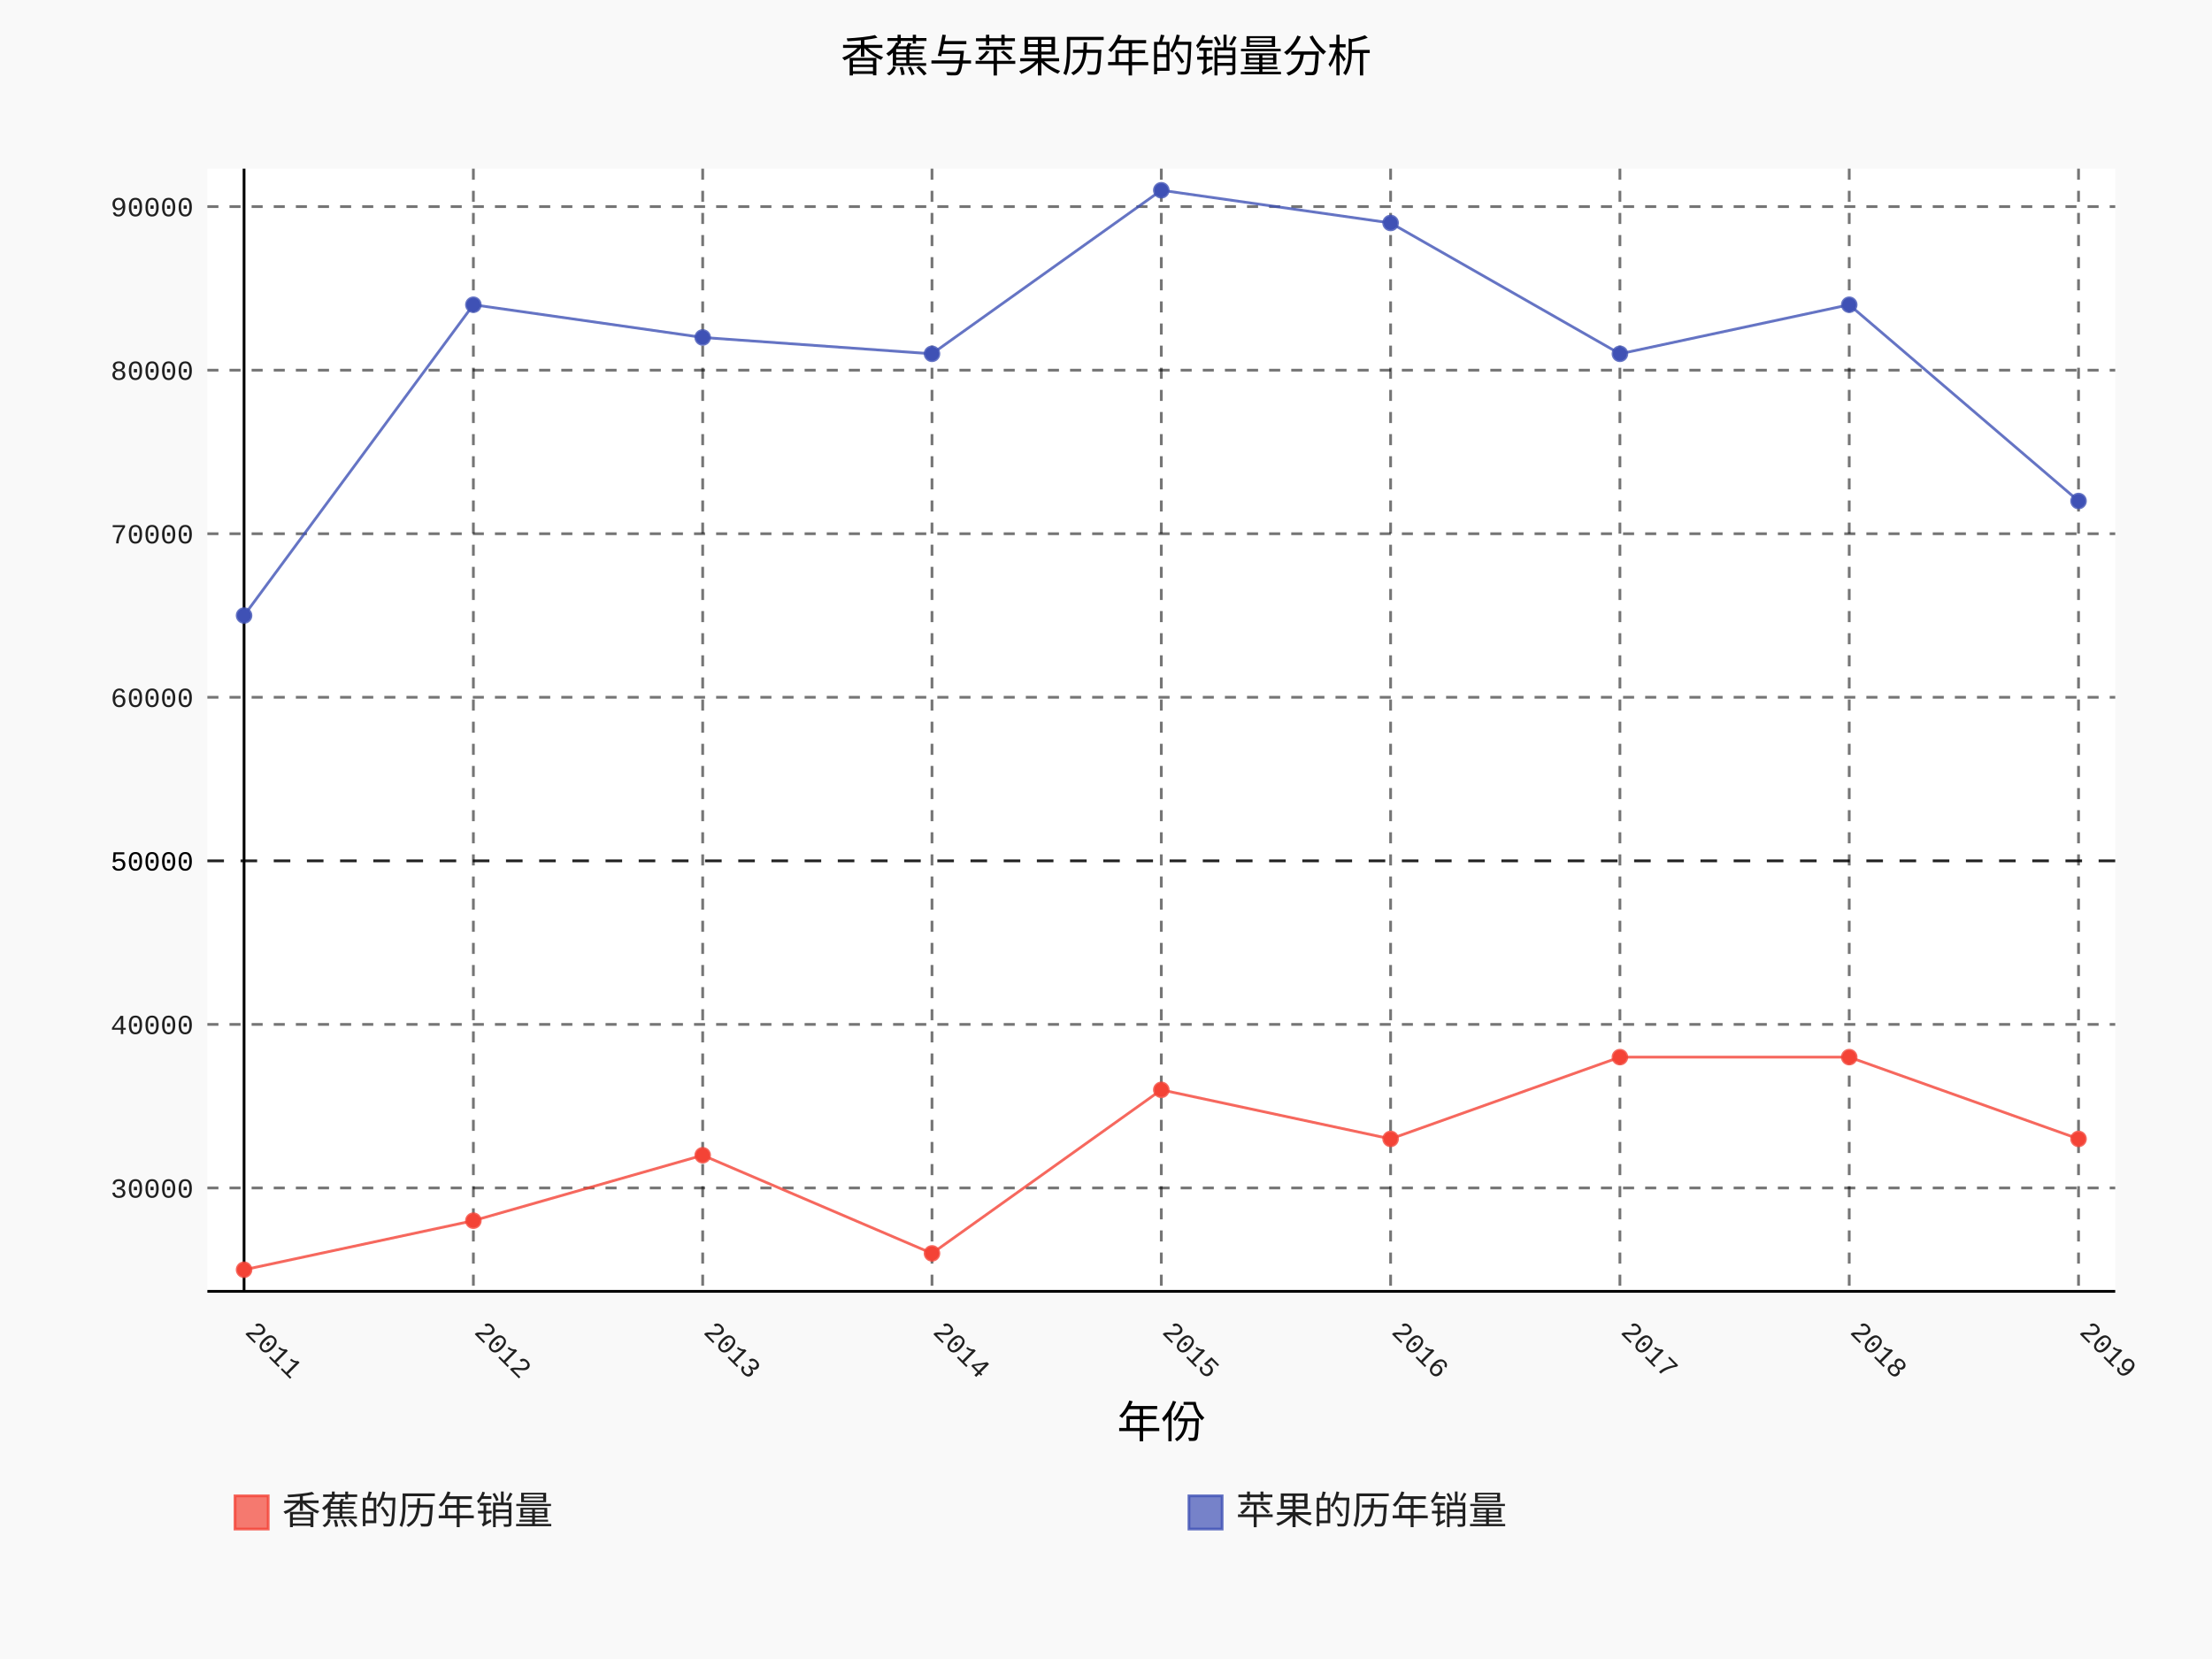
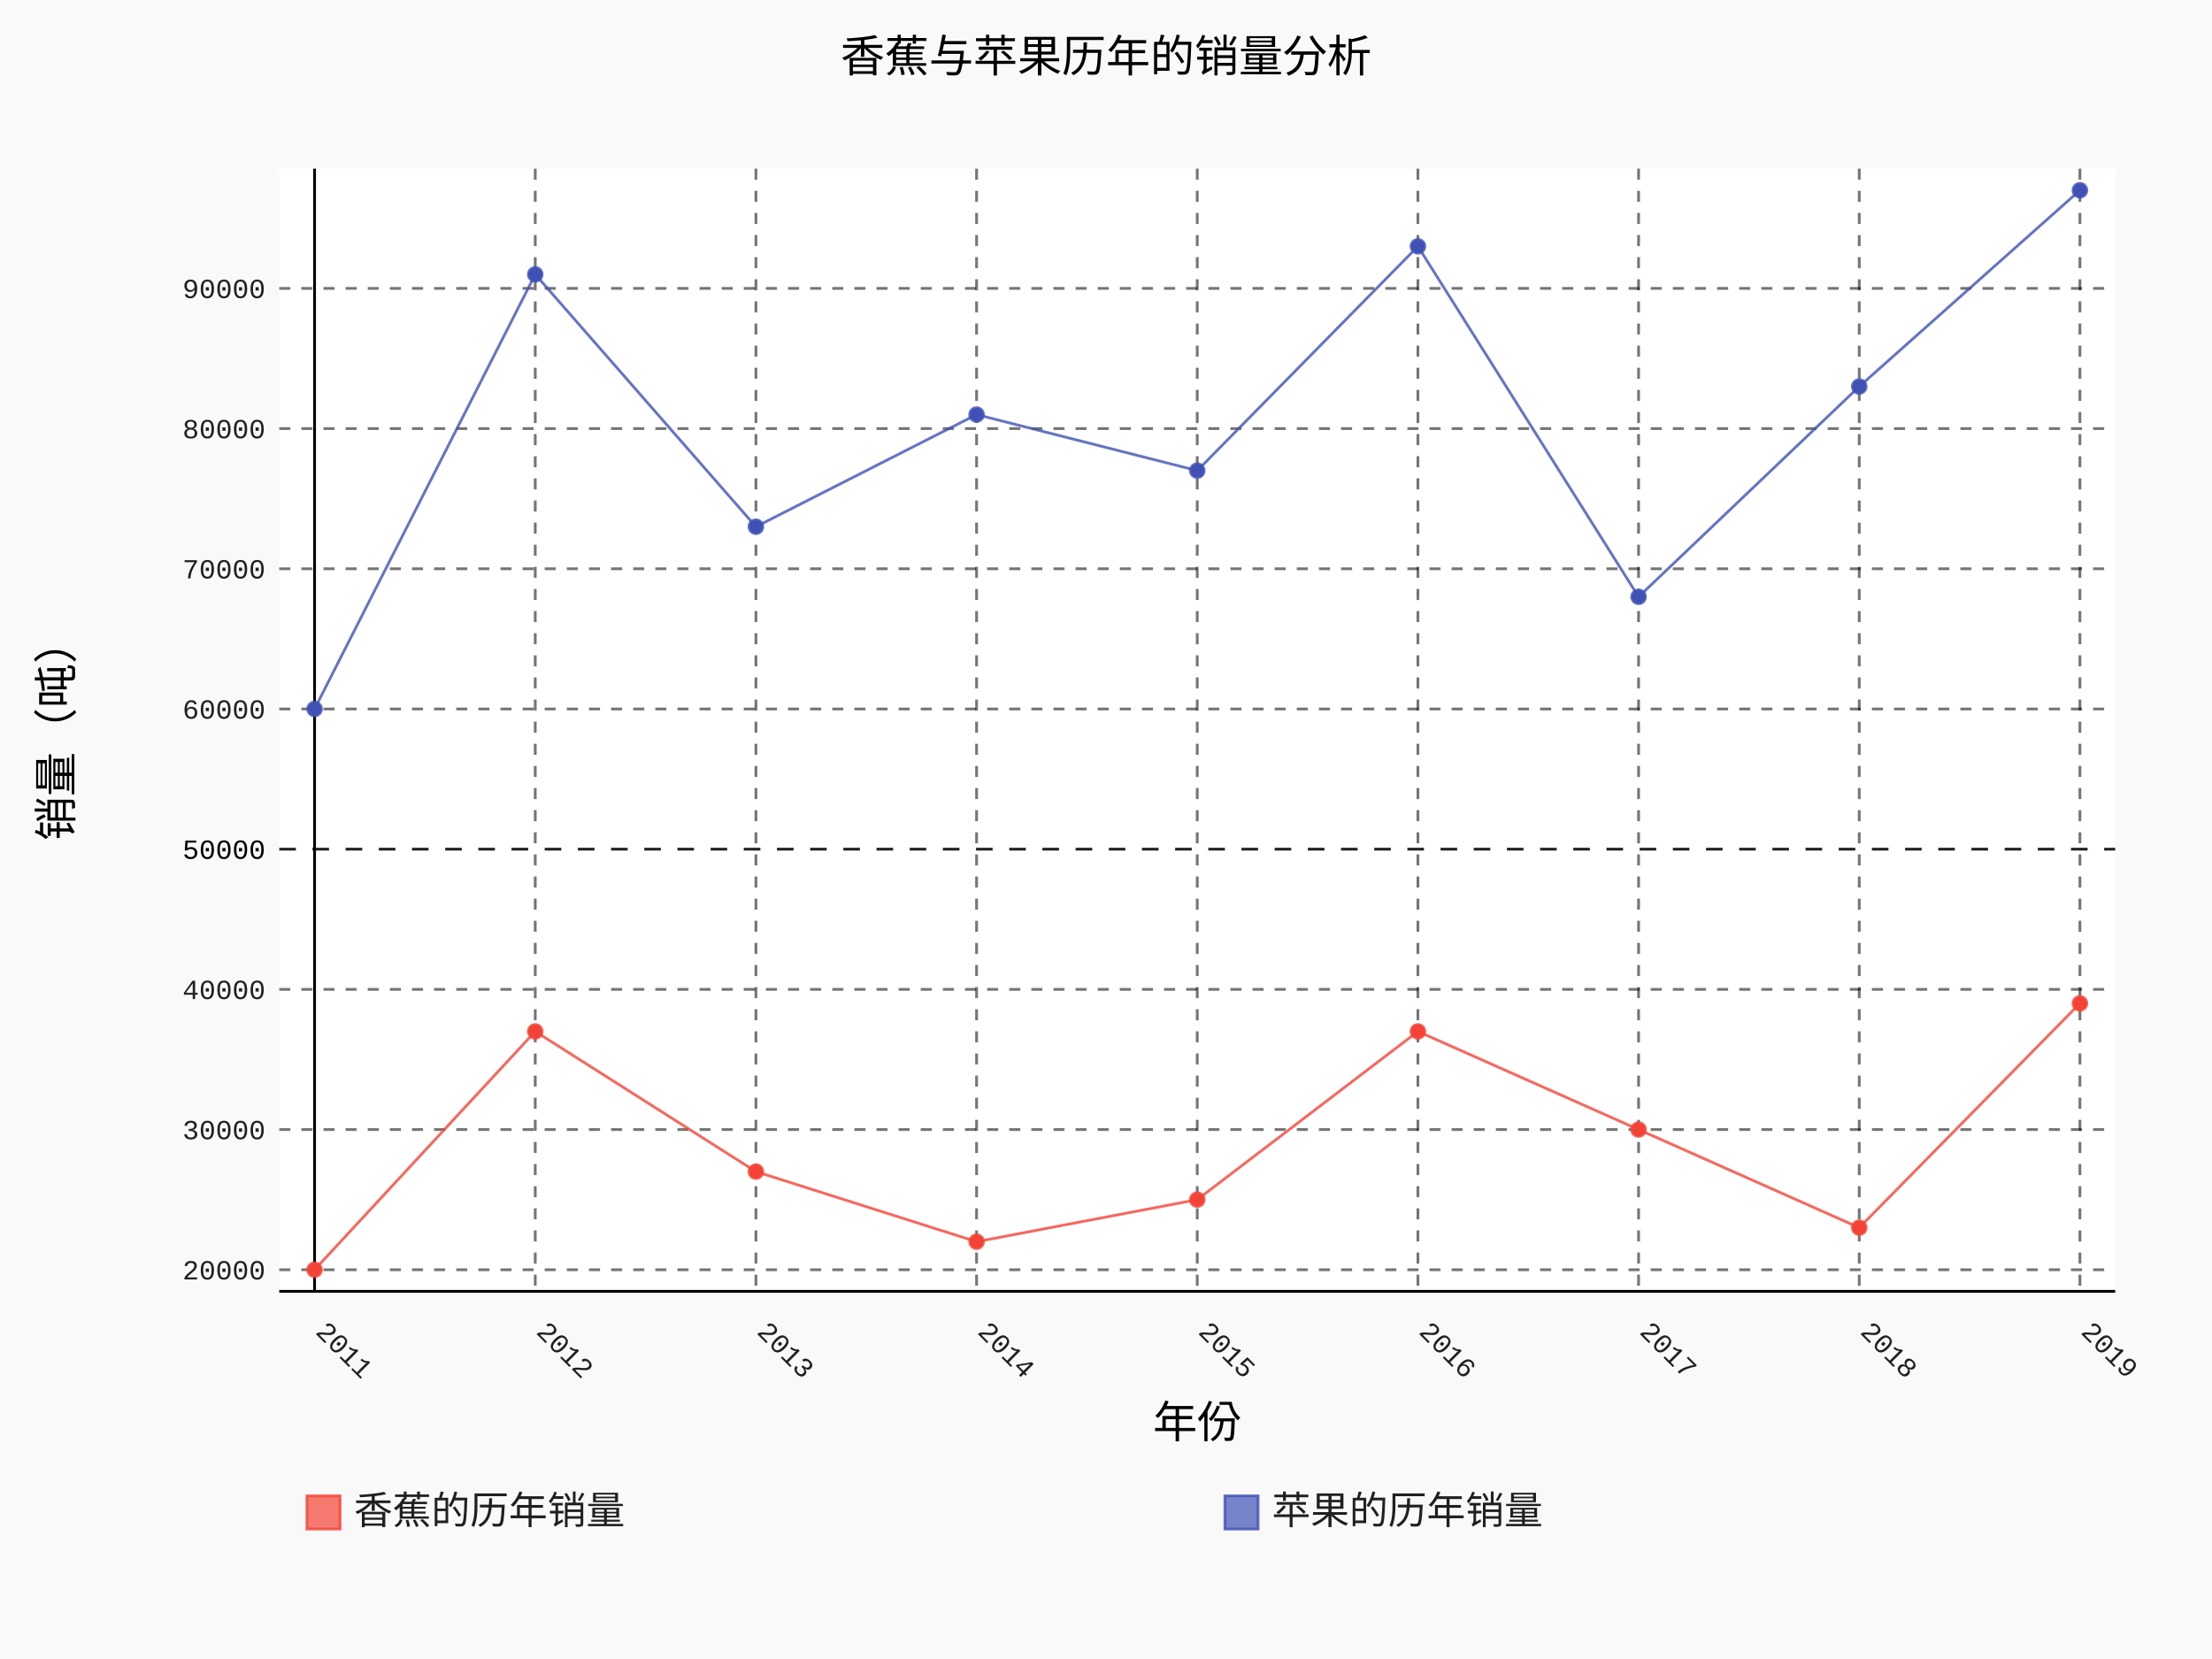
- <svg xmlns="http://www.w3.org/2000/svg" class="pygal-chart" id="chart-de9cfaea-28db-4cb1-89c2-c414c4b677a3" viewBox="0 0 800 600">
+ <svg xmlns="http://www.w3.org/2000/svg" class="pygal-chart" id="chart-72d0b80e-e6ea-43ed-aefa-eb39cf87ca18" viewBox="0 0 800 600">
  <defs>
-     <style type="text/css">#chart-de9cfaea-28db-4cb1-89c2-c414c4b677a3{-webkit-user-select:none;-webkit-font-smoothing:antialiased;font-family:Consolas,"Liberation Mono",Menlo,Courier,monospace}#chart-de9cfaea-28db-4cb1-89c2-c414c4b677a3 .title{font-family:Consolas,"Liberation Mono",Menlo,Courier,monospace;font-size:16px}#chart-de9cfaea-28db-4cb1-89c2-c414c4b677a3 .legends .legend text{font-family:Consolas,"Liberation Mono",Menlo,Courier,monospace;font-size:14px}#chart-de9cfaea-28db-4cb1-89c2-c414c4b677a3 .axis text{font-family:Consolas,"Liberation Mono",Menlo,Courier,monospace;font-size:10px}#chart-de9cfaea-28db-4cb1-89c2-c414c4b677a3 .axis text.major{font-family:Consolas,"Liberation Mono",Menlo,Courier,monospace;font-size:10px}#chart-de9cfaea-28db-4cb1-89c2-c414c4b677a3 .text-overlay text.value{font-family:Consolas,"Liberation Mono",Menlo,Courier,monospace;font-size:16px}#chart-de9cfaea-28db-4cb1-89c2-c414c4b677a3 .text-overlay text.label{font-family:Consolas,"Liberation Mono",Menlo,Courier,monospace;font-size:10px}#chart-de9cfaea-28db-4cb1-89c2-c414c4b677a3 .tooltip{font-family:Consolas,"Liberation Mono",Menlo,Courier,monospace;font-size:14px}#chart-de9cfaea-28db-4cb1-89c2-c414c4b677a3 text.no_data{font-family:Consolas,"Liberation Mono",Menlo,Courier,monospace;font-size:64px}
- #chart-de9cfaea-28db-4cb1-89c2-c414c4b677a3{background-color:rgba(249,249,249,1)}#chart-de9cfaea-28db-4cb1-89c2-c414c4b677a3 path,#chart-de9cfaea-28db-4cb1-89c2-c414c4b677a3 line,#chart-de9cfaea-28db-4cb1-89c2-c414c4b677a3 rect,#chart-de9cfaea-28db-4cb1-89c2-c414c4b677a3 circle{-webkit-transition:150ms;-moz-transition:150ms;transition:150ms}#chart-de9cfaea-28db-4cb1-89c2-c414c4b677a3 .graph &gt; .background{fill:rgba(249,249,249,1)}#chart-de9cfaea-28db-4cb1-89c2-c414c4b677a3 .plot &gt; .background{fill:rgba(255,255,255,1)}#chart-de9cfaea-28db-4cb1-89c2-c414c4b677a3 .graph{fill:rgba(0,0,0,.87)}#chart-de9cfaea-28db-4cb1-89c2-c414c4b677a3 text.no_data{fill:rgba(0,0,0,1)}#chart-de9cfaea-28db-4cb1-89c2-c414c4b677a3 .title{fill:rgba(0,0,0,1)}#chart-de9cfaea-28db-4cb1-89c2-c414c4b677a3 .legends .legend text{fill:rgba(0,0,0,.87)}#chart-de9cfaea-28db-4cb1-89c2-c414c4b677a3 .legends .legend:hover text{fill:rgba(0,0,0,1)}#chart-de9cfaea-28db-4cb1-89c2-c414c4b677a3 .axis .line{stroke:rgba(0,0,0,1)}#chart-de9cfaea-28db-4cb1-89c2-c414c4b677a3 .axis .guide.line{stroke:rgba(0,0,0,.54)}#chart-de9cfaea-28db-4cb1-89c2-c414c4b677a3 .axis .major.line{stroke:rgba(0,0,0,.87)}#chart-de9cfaea-28db-4cb1-89c2-c414c4b677a3 .axis text.major{fill:rgba(0,0,0,1)}#chart-de9cfaea-28db-4cb1-89c2-c414c4b677a3 .axis.y .guides:hover .guide.line,#chart-de9cfaea-28db-4cb1-89c2-c414c4b677a3 .line-graph .axis.x .guides:hover .guide.line,#chart-de9cfaea-28db-4cb1-89c2-c414c4b677a3 .stackedline-graph .axis.x .guides:hover .guide.line,#chart-de9cfaea-28db-4cb1-89c2-c414c4b677a3 .xy-graph .axis.x .guides:hover .guide.line{stroke:rgba(0,0,0,1)}#chart-de9cfaea-28db-4cb1-89c2-c414c4b677a3 .axis .guides:hover text{fill:rgba(0,0,0,1)}#chart-de9cfaea-28db-4cb1-89c2-c414c4b677a3 .reactive{fill-opacity:.7;stroke-opacity:.8}#chart-de9cfaea-28db-4cb1-89c2-c414c4b677a3 .ci{stroke:rgba(0,0,0,.87)}#chart-de9cfaea-28db-4cb1-89c2-c414c4b677a3 .reactive.active,#chart-de9cfaea-28db-4cb1-89c2-c414c4b677a3 .active .reactive{fill-opacity:.8;stroke-opacity:.9;stroke-width:4}#chart-de9cfaea-28db-4cb1-89c2-c414c4b677a3 .ci .reactive.active{stroke-width:1.5}#chart-de9cfaea-28db-4cb1-89c2-c414c4b677a3 .series text{fill:rgba(0,0,0,1)}#chart-de9cfaea-28db-4cb1-89c2-c414c4b677a3 .tooltip rect{fill:rgba(255,255,255,1);stroke:rgba(0,0,0,1);-webkit-transition:opacity 150ms;-moz-transition:opacity 150ms;transition:opacity 150ms}#chart-de9cfaea-28db-4cb1-89c2-c414c4b677a3 .tooltip .label{fill:rgba(0,0,0,.87)}#chart-de9cfaea-28db-4cb1-89c2-c414c4b677a3 .tooltip .label{fill:rgba(0,0,0,.87)}#chart-de9cfaea-28db-4cb1-89c2-c414c4b677a3 .tooltip .legend{font-size:.8em;fill:rgba(0,0,0,.54)}#chart-de9cfaea-28db-4cb1-89c2-c414c4b677a3 .tooltip .x_label{font-size:.6em;fill:rgba(0,0,0,1)}#chart-de9cfaea-28db-4cb1-89c2-c414c4b677a3 .tooltip .xlink{font-size:.5em;text-decoration:underline}#chart-de9cfaea-28db-4cb1-89c2-c414c4b677a3 .tooltip .value{font-size:1.5em}#chart-de9cfaea-28db-4cb1-89c2-c414c4b677a3 .bound{font-size:.5em}#chart-de9cfaea-28db-4cb1-89c2-c414c4b677a3 .max-value{font-size:.75em;fill:rgba(0,0,0,.54)}#chart-de9cfaea-28db-4cb1-89c2-c414c4b677a3 .map-element{fill:rgba(255,255,255,1);stroke:rgba(0,0,0,.54) !important}#chart-de9cfaea-28db-4cb1-89c2-c414c4b677a3 .map-element .reactive{fill-opacity:inherit;stroke-opacity:inherit}#chart-de9cfaea-28db-4cb1-89c2-c414c4b677a3 .color-0,#chart-de9cfaea-28db-4cb1-89c2-c414c4b677a3 .color-0 a:visited{stroke:#F44336;fill:#F44336}#chart-de9cfaea-28db-4cb1-89c2-c414c4b677a3 .color-1,#chart-de9cfaea-28db-4cb1-89c2-c414c4b677a3 .color-1 a:visited{stroke:#3F51B5;fill:#3F51B5}#chart-de9cfaea-28db-4cb1-89c2-c414c4b677a3 .text-overlay .color-0 text{fill:black}#chart-de9cfaea-28db-4cb1-89c2-c414c4b677a3 .text-overlay .color-1 text{fill:black}
- #chart-de9cfaea-28db-4cb1-89c2-c414c4b677a3 text.no_data{text-anchor:middle}#chart-de9cfaea-28db-4cb1-89c2-c414c4b677a3 .guide.line{fill:none}#chart-de9cfaea-28db-4cb1-89c2-c414c4b677a3 .centered{text-anchor:middle}#chart-de9cfaea-28db-4cb1-89c2-c414c4b677a3 .title{text-anchor:middle}#chart-de9cfaea-28db-4cb1-89c2-c414c4b677a3 .legends .legend text{fill-opacity:1}#chart-de9cfaea-28db-4cb1-89c2-c414c4b677a3 .axis.x text{text-anchor:middle}#chart-de9cfaea-28db-4cb1-89c2-c414c4b677a3 .axis.x:not(.web) text[transform]{text-anchor:start}#chart-de9cfaea-28db-4cb1-89c2-c414c4b677a3 .axis.x:not(.web) text[transform].backwards{text-anchor:end}#chart-de9cfaea-28db-4cb1-89c2-c414c4b677a3 .axis.y text{text-anchor:end}#chart-de9cfaea-28db-4cb1-89c2-c414c4b677a3 .axis.y text[transform].backwards{text-anchor:start}#chart-de9cfaea-28db-4cb1-89c2-c414c4b677a3 .axis.y2 text{text-anchor:start}#chart-de9cfaea-28db-4cb1-89c2-c414c4b677a3 .axis.y2 text[transform].backwards{text-anchor:end}#chart-de9cfaea-28db-4cb1-89c2-c414c4b677a3 .axis .guide.line{stroke-dasharray:4,4}#chart-de9cfaea-28db-4cb1-89c2-c414c4b677a3 .axis .major.guide.line{stroke-dasharray:6,6}#chart-de9cfaea-28db-4cb1-89c2-c414c4b677a3 .horizontal .axis.y .guide.line,#chart-de9cfaea-28db-4cb1-89c2-c414c4b677a3 .horizontal .axis.y2 .guide.line,#chart-de9cfaea-28db-4cb1-89c2-c414c4b677a3 .vertical .axis.x .guide.line{opacity:0}#chart-de9cfaea-28db-4cb1-89c2-c414c4b677a3 .horizontal .axis.always_show .guide.line,#chart-de9cfaea-28db-4cb1-89c2-c414c4b677a3 .vertical .axis.always_show .guide.line{opacity:1 !important}#chart-de9cfaea-28db-4cb1-89c2-c414c4b677a3 .axis.y .guides:hover .guide.line,#chart-de9cfaea-28db-4cb1-89c2-c414c4b677a3 .axis.y2 .guides:hover .guide.line,#chart-de9cfaea-28db-4cb1-89c2-c414c4b677a3 .axis.x .guides:hover .guide.line{opacity:1}#chart-de9cfaea-28db-4cb1-89c2-c414c4b677a3 .axis .guides:hover text{opacity:1}#chart-de9cfaea-28db-4cb1-89c2-c414c4b677a3 .nofill{fill:none}#chart-de9cfaea-28db-4cb1-89c2-c414c4b677a3 .subtle-fill{fill-opacity:.2}#chart-de9cfaea-28db-4cb1-89c2-c414c4b677a3 .dot{stroke-width:1px;fill-opacity:1}#chart-de9cfaea-28db-4cb1-89c2-c414c4b677a3 .dot.active{stroke-width:5px}#chart-de9cfaea-28db-4cb1-89c2-c414c4b677a3 .dot.negative{fill:transparent}#chart-de9cfaea-28db-4cb1-89c2-c414c4b677a3 text,#chart-de9cfaea-28db-4cb1-89c2-c414c4b677a3 tspan{stroke:none !important}#chart-de9cfaea-28db-4cb1-89c2-c414c4b677a3 .series text.active{opacity:1}#chart-de9cfaea-28db-4cb1-89c2-c414c4b677a3 .tooltip rect{fill-opacity:.95;stroke-width:.5}#chart-de9cfaea-28db-4cb1-89c2-c414c4b677a3 .tooltip text{fill-opacity:1}#chart-de9cfaea-28db-4cb1-89c2-c414c4b677a3 .showable{visibility:hidden}#chart-de9cfaea-28db-4cb1-89c2-c414c4b677a3 .showable.shown{visibility:visible}#chart-de9cfaea-28db-4cb1-89c2-c414c4b677a3 .gauge-background{fill:rgba(229,229,229,1);stroke:none}#chart-de9cfaea-28db-4cb1-89c2-c414c4b677a3 .bg-lines{stroke:rgba(249,249,249,1);stroke-width:2px}</style>
+     <style type="text/css">#chart-72d0b80e-e6ea-43ed-aefa-eb39cf87ca18{-webkit-user-select:none;-webkit-font-smoothing:antialiased;font-family:Consolas,"Liberation Mono",Menlo,Courier,monospace}#chart-72d0b80e-e6ea-43ed-aefa-eb39cf87ca18 .title{font-family:Consolas,"Liberation Mono",Menlo,Courier,monospace;font-size:16px}#chart-72d0b80e-e6ea-43ed-aefa-eb39cf87ca18 .legends .legend text{font-family:Consolas,"Liberation Mono",Menlo,Courier,monospace;font-size:14px}#chart-72d0b80e-e6ea-43ed-aefa-eb39cf87ca18 .axis text{font-family:Consolas,"Liberation Mono",Menlo,Courier,monospace;font-size:10px}#chart-72d0b80e-e6ea-43ed-aefa-eb39cf87ca18 .axis text.major{font-family:Consolas,"Liberation Mono",Menlo,Courier,monospace;font-size:10px}#chart-72d0b80e-e6ea-43ed-aefa-eb39cf87ca18 .text-overlay text.value{font-family:Consolas,"Liberation Mono",Menlo,Courier,monospace;font-size:16px}#chart-72d0b80e-e6ea-43ed-aefa-eb39cf87ca18 .text-overlay text.label{font-family:Consolas,"Liberation Mono",Menlo,Courier,monospace;font-size:10px}#chart-72d0b80e-e6ea-43ed-aefa-eb39cf87ca18 .tooltip{font-family:Consolas,"Liberation Mono",Menlo,Courier,monospace;font-size:14px}#chart-72d0b80e-e6ea-43ed-aefa-eb39cf87ca18 text.no_data{font-family:Consolas,"Liberation Mono",Menlo,Courier,monospace;font-size:64px}
+ #chart-72d0b80e-e6ea-43ed-aefa-eb39cf87ca18{background-color:rgba(249,249,249,1)}#chart-72d0b80e-e6ea-43ed-aefa-eb39cf87ca18 path,#chart-72d0b80e-e6ea-43ed-aefa-eb39cf87ca18 line,#chart-72d0b80e-e6ea-43ed-aefa-eb39cf87ca18 rect,#chart-72d0b80e-e6ea-43ed-aefa-eb39cf87ca18 circle{-webkit-transition:150ms;-moz-transition:150ms;transition:150ms}#chart-72d0b80e-e6ea-43ed-aefa-eb39cf87ca18 .graph &gt; .background{fill:rgba(249,249,249,1)}#chart-72d0b80e-e6ea-43ed-aefa-eb39cf87ca18 .plot &gt; .background{fill:rgba(255,255,255,1)}#chart-72d0b80e-e6ea-43ed-aefa-eb39cf87ca18 .graph{fill:rgba(0,0,0,.87)}#chart-72d0b80e-e6ea-43ed-aefa-eb39cf87ca18 text.no_data{fill:rgba(0,0,0,1)}#chart-72d0b80e-e6ea-43ed-aefa-eb39cf87ca18 .title{fill:rgba(0,0,0,1)}#chart-72d0b80e-e6ea-43ed-aefa-eb39cf87ca18 .legends .legend text{fill:rgba(0,0,0,.87)}#chart-72d0b80e-e6ea-43ed-aefa-eb39cf87ca18 .legends .legend:hover text{fill:rgba(0,0,0,1)}#chart-72d0b80e-e6ea-43ed-aefa-eb39cf87ca18 .axis .line{stroke:rgba(0,0,0,1)}#chart-72d0b80e-e6ea-43ed-aefa-eb39cf87ca18 .axis .guide.line{stroke:rgba(0,0,0,.54)}#chart-72d0b80e-e6ea-43ed-aefa-eb39cf87ca18 .axis .major.line{stroke:rgba(0,0,0,.87)}#chart-72d0b80e-e6ea-43ed-aefa-eb39cf87ca18 .axis text.major{fill:rgba(0,0,0,1)}#chart-72d0b80e-e6ea-43ed-aefa-eb39cf87ca18 .axis.y .guides:hover .guide.line,#chart-72d0b80e-e6ea-43ed-aefa-eb39cf87ca18 .line-graph .axis.x .guides:hover .guide.line,#chart-72d0b80e-e6ea-43ed-aefa-eb39cf87ca18 .stackedline-graph .axis.x .guides:hover .guide.line,#chart-72d0b80e-e6ea-43ed-aefa-eb39cf87ca18 .xy-graph .axis.x .guides:hover .guide.line{stroke:rgba(0,0,0,1)}#chart-72d0b80e-e6ea-43ed-aefa-eb39cf87ca18 .axis .guides:hover text{fill:rgba(0,0,0,1)}#chart-72d0b80e-e6ea-43ed-aefa-eb39cf87ca18 .reactive{fill-opacity:.7;stroke-opacity:.8}#chart-72d0b80e-e6ea-43ed-aefa-eb39cf87ca18 .ci{stroke:rgba(0,0,0,.87)}#chart-72d0b80e-e6ea-43ed-aefa-eb39cf87ca18 .reactive.active,#chart-72d0b80e-e6ea-43ed-aefa-eb39cf87ca18 .active .reactive{fill-opacity:.8;stroke-opacity:.9;stroke-width:4}#chart-72d0b80e-e6ea-43ed-aefa-eb39cf87ca18 .ci .reactive.active{stroke-width:1.5}#chart-72d0b80e-e6ea-43ed-aefa-eb39cf87ca18 .series text{fill:rgba(0,0,0,1)}#chart-72d0b80e-e6ea-43ed-aefa-eb39cf87ca18 .tooltip rect{fill:rgba(255,255,255,1);stroke:rgba(0,0,0,1);-webkit-transition:opacity 150ms;-moz-transition:opacity 150ms;transition:opacity 150ms}#chart-72d0b80e-e6ea-43ed-aefa-eb39cf87ca18 .tooltip .label{fill:rgba(0,0,0,.87)}#chart-72d0b80e-e6ea-43ed-aefa-eb39cf87ca18 .tooltip .label{fill:rgba(0,0,0,.87)}#chart-72d0b80e-e6ea-43ed-aefa-eb39cf87ca18 .tooltip .legend{font-size:.8em;fill:rgba(0,0,0,.54)}#chart-72d0b80e-e6ea-43ed-aefa-eb39cf87ca18 .tooltip .x_label{font-size:.6em;fill:rgba(0,0,0,1)}#chart-72d0b80e-e6ea-43ed-aefa-eb39cf87ca18 .tooltip .xlink{font-size:.5em;text-decoration:underline}#chart-72d0b80e-e6ea-43ed-aefa-eb39cf87ca18 .tooltip .value{font-size:1.5em}#chart-72d0b80e-e6ea-43ed-aefa-eb39cf87ca18 .bound{font-size:.5em}#chart-72d0b80e-e6ea-43ed-aefa-eb39cf87ca18 .max-value{font-size:.75em;fill:rgba(0,0,0,.54)}#chart-72d0b80e-e6ea-43ed-aefa-eb39cf87ca18 .map-element{fill:rgba(255,255,255,1);stroke:rgba(0,0,0,.54) !important}#chart-72d0b80e-e6ea-43ed-aefa-eb39cf87ca18 .map-element .reactive{fill-opacity:inherit;stroke-opacity:inherit}#chart-72d0b80e-e6ea-43ed-aefa-eb39cf87ca18 .color-0,#chart-72d0b80e-e6ea-43ed-aefa-eb39cf87ca18 .color-0 a:visited{stroke:#F44336;fill:#F44336}#chart-72d0b80e-e6ea-43ed-aefa-eb39cf87ca18 .color-1,#chart-72d0b80e-e6ea-43ed-aefa-eb39cf87ca18 .color-1 a:visited{stroke:#3F51B5;fill:#3F51B5}#chart-72d0b80e-e6ea-43ed-aefa-eb39cf87ca18 .text-overlay .color-0 text{fill:black}#chart-72d0b80e-e6ea-43ed-aefa-eb39cf87ca18 .text-overlay .color-1 text{fill:black}
+ #chart-72d0b80e-e6ea-43ed-aefa-eb39cf87ca18 text.no_data{text-anchor:middle}#chart-72d0b80e-e6ea-43ed-aefa-eb39cf87ca18 .guide.line{fill:none}#chart-72d0b80e-e6ea-43ed-aefa-eb39cf87ca18 .centered{text-anchor:middle}#chart-72d0b80e-e6ea-43ed-aefa-eb39cf87ca18 .title{text-anchor:middle}#chart-72d0b80e-e6ea-43ed-aefa-eb39cf87ca18 .legends .legend text{fill-opacity:1}#chart-72d0b80e-e6ea-43ed-aefa-eb39cf87ca18 .axis.x text{text-anchor:middle}#chart-72d0b80e-e6ea-43ed-aefa-eb39cf87ca18 .axis.x:not(.web) text[transform]{text-anchor:start}#chart-72d0b80e-e6ea-43ed-aefa-eb39cf87ca18 .axis.x:not(.web) text[transform].backwards{text-anchor:end}#chart-72d0b80e-e6ea-43ed-aefa-eb39cf87ca18 .axis.y text{text-anchor:end}#chart-72d0b80e-e6ea-43ed-aefa-eb39cf87ca18 .axis.y text[transform].backwards{text-anchor:start}#chart-72d0b80e-e6ea-43ed-aefa-eb39cf87ca18 .axis.y2 text{text-anchor:start}#chart-72d0b80e-e6ea-43ed-aefa-eb39cf87ca18 .axis.y2 text[transform].backwards{text-anchor:end}#chart-72d0b80e-e6ea-43ed-aefa-eb39cf87ca18 .axis .guide.line{stroke-dasharray:4,4}#chart-72d0b80e-e6ea-43ed-aefa-eb39cf87ca18 .axis .major.guide.line{stroke-dasharray:6,6}#chart-72d0b80e-e6ea-43ed-aefa-eb39cf87ca18 .horizontal .axis.y .guide.line,#chart-72d0b80e-e6ea-43ed-aefa-eb39cf87ca18 .horizontal .axis.y2 .guide.line,#chart-72d0b80e-e6ea-43ed-aefa-eb39cf87ca18 .vertical .axis.x .guide.line{opacity:0}#chart-72d0b80e-e6ea-43ed-aefa-eb39cf87ca18 .horizontal .axis.always_show .guide.line,#chart-72d0b80e-e6ea-43ed-aefa-eb39cf87ca18 .vertical .axis.always_show .guide.line{opacity:1 !important}#chart-72d0b80e-e6ea-43ed-aefa-eb39cf87ca18 .axis.y .guides:hover .guide.line,#chart-72d0b80e-e6ea-43ed-aefa-eb39cf87ca18 .axis.y2 .guides:hover .guide.line,#chart-72d0b80e-e6ea-43ed-aefa-eb39cf87ca18 .axis.x .guides:hover .guide.line{opacity:1}#chart-72d0b80e-e6ea-43ed-aefa-eb39cf87ca18 .axis .guides:hover text{opacity:1}#chart-72d0b80e-e6ea-43ed-aefa-eb39cf87ca18 .nofill{fill:none}#chart-72d0b80e-e6ea-43ed-aefa-eb39cf87ca18 .subtle-fill{fill-opacity:.2}#chart-72d0b80e-e6ea-43ed-aefa-eb39cf87ca18 .dot{stroke-width:1px;fill-opacity:1}#chart-72d0b80e-e6ea-43ed-aefa-eb39cf87ca18 .dot.active{stroke-width:5px}#chart-72d0b80e-e6ea-43ed-aefa-eb39cf87ca18 .dot.negative{fill:transparent}#chart-72d0b80e-e6ea-43ed-aefa-eb39cf87ca18 text,#chart-72d0b80e-e6ea-43ed-aefa-eb39cf87ca18 tspan{stroke:none !important}#chart-72d0b80e-e6ea-43ed-aefa-eb39cf87ca18 .series text.active{opacity:1}#chart-72d0b80e-e6ea-43ed-aefa-eb39cf87ca18 .tooltip rect{fill-opacity:.95;stroke-width:.5}#chart-72d0b80e-e6ea-43ed-aefa-eb39cf87ca18 .tooltip text{fill-opacity:1}#chart-72d0b80e-e6ea-43ed-aefa-eb39cf87ca18 .showable{visibility:hidden}#chart-72d0b80e-e6ea-43ed-aefa-eb39cf87ca18 .showable.shown{visibility:visible}#chart-72d0b80e-e6ea-43ed-aefa-eb39cf87ca18 .gauge-background{fill:rgba(229,229,229,1);stroke:none}#chart-72d0b80e-e6ea-43ed-aefa-eb39cf87ca18 .bg-lines{stroke:rgba(249,249,249,1);stroke-width:2px}</style>
  </defs>
  <g class="graph stackedline-graph vertical">
    <rect class="background" height="600" width="800" x="0" y="0" />
-     <g class="plot" transform="translate(75, 61)">
-       <rect class="background" height="406.029" width="690.0" x="0" y="0" />
+     <g class="plot" transform="translate(101, 61)">
+       <rect class="background" height="406.029" width="664.0" x="0" y="0" />
      <g class="axis y always_show">
-         <path class="line" d="M0 406.029 h690" />
+         <path class="line" d="M0 406.029 h664" />
        <g class="guides">
-           <path class="guide line" d="M0 368.644 h690" />
-           <text class="" x="-5" y="372.144">30000</text>
+           <path class="guide line" d="M0 398.221 h664" />
+           <text class="" x="-5" y="401.721">20000</text>
        </g>
        <g class="guides">
-           <path class="guide line" d="M0 309.491 h690" />
-           <text class="" x="-5" y="312.991">40000</text>
+           <path class="guide line" d="M0 347.518 h664" />
+           <text class="" x="-5" y="351.018">30000</text>
        </g>
        <g class="guides">
-           <path class="major guide line" d="M0 250.337 h690" />
-           <text class="major" x="-5" y="253.837">50000</text>
+           <path class="guide line" d="M0 296.815 h664" />
+           <text class="" x="-5" y="300.315">40000</text>
        </g>
        <g class="guides">
-           <path class="guide line" d="M0 191.184 h690" />
-           <text class="" x="-5" y="194.684">60000</text>
+           <path class="major guide line" d="M0 246.112 h664" />
+           <text class="major" x="-5" y="249.612">50000</text>
        </g>
        <g class="guides">
-           <path class="guide line" d="M0 132.031 h690" />
-           <text class="" x="-5" y="135.531">70000</text>
+           <path class="guide line" d="M0 195.409 h664" />
+           <text class="" x="-5" y="198.909">60000</text>
        </g>
        <g class="guides">
-           <path class="guide line" d="M0 72.877 h690" />
-           <text class="" x="-5" y="76.377">80000</text>
+           <path class="guide line" d="M0 144.706 h664" />
+           <text class="" x="-5" y="148.206">70000</text>
        </g>
        <g class="guides">
-           <path class="guide line" d="M0 13.724 h690" />
-           <text class="" x="-5" y="17.224">90000</text>
+           <path class="guide line" d="M0 94.003 h664" />
+           <text class="" x="-5" y="97.503">80000</text>
+         </g>
+         <g class="guides">
+           <path class="guide line" d="M0 43.3 h664" />
+           <text class="" x="-5" y="46.8">90000</text>
        </g>
      </g>
      <g class="axis x always_show">
        <g class="guides">
-           <path class="line" d="M13.269 0 v406.029" />
-           <text class="" transform="rotate(45 13.26923 421.0294)" x="13.269" y="421.029">2011</text>
+           <path class="line" d="M12.769 0 v406.029" />
+           <text class="" transform="rotate(45 12.76923 421.0294)" x="12.769" y="421.029">2011</text>
        </g>
        <g class="guides">
-           <path class="guide line" d="M96.202 0 v406.029" />
-           <text class="" transform="rotate(45 96.20192 421.0294)" x="96.202" y="421.029">2012</text>
+           <path class="guide line" d="M92.577 0 v406.029" />
+           <text class="" transform="rotate(45 92.57692 421.0294)" x="92.577" y="421.029">2012</text>
        </g>
        <g class="guides">
-           <path class="guide line" d="M179.135 0 v406.029" />
-           <text class="" transform="rotate(45 179.1346 421.0294)" x="179.135" y="421.029">2013</text>
+           <path class="guide line" d="M172.385 0 v406.029" />
+           <text class="" transform="rotate(45 172.3846 421.0294)" x="172.385" y="421.029">2013</text>
        </g>
        <g class="guides">
-           <path class="guide line" d="M262.067 0 v406.029" />
-           <text class="" transform="rotate(45 262.0673 421.0294)" x="262.067" y="421.029">2014</text>
+           <path class="guide line" d="M252.192 0 v406.029" />
+           <text class="" transform="rotate(45 252.1923 421.0294)" x="252.192" y="421.029">2014</text>
        </g>
        <g class="guides">
-           <path class="guide line" d="M345 0 v406.029" />
-           <text class="" transform="rotate(45 345 421.0294)" x="345.0" y="421.029">2015</text>
+           <path class="guide line" d="M332 0 v406.029" />
+           <text class="" transform="rotate(45 332 421.0294)" x="332.0" y="421.029">2015</text>
        </g>
        <g class="guides">
-           <path class="guide line" d="M427.933 0 v406.029" />
-           <text class="" transform="rotate(45 427.9327 421.0294)" x="427.933" y="421.029">2016</text>
+           <path class="guide line" d="M411.808 0 v406.029" />
+           <text class="" transform="rotate(45 411.8077 421.0294)" x="411.808" y="421.029">2016</text>
        </g>
        <g class="guides">
-           <path class="guide line" d="M510.865 0 v406.029" />
-           <text class="" transform="rotate(45 510.8654 421.0294)" x="510.865" y="421.029">2017</text>
+           <path class="guide line" d="M491.615 0 v406.029" />
+           <text class="" transform="rotate(45 491.6154 421.0294)" x="491.615" y="421.029">2017</text>
        </g>
        <g class="guides">
-           <path class="guide line" d="M593.798 0 v406.029" />
-           <text class="" transform="rotate(45 593.7981 421.0294)" x="593.798" y="421.029">2018</text>
+           <path class="guide line" d="M571.423 0 v406.029" />
+           <text class="" transform="rotate(45 571.4231 421.0294)" x="571.423" y="421.029">2018</text>
        </g>
        <g class="guides">
-           <path class="guide line" d="M676.731 0 v406.029" />
-           <text class="" transform="rotate(45 676.7308 421.0294)" x="676.731" y="421.029">2019</text>
+           <path class="guide line" d="M651.231 0 v406.029" />
+           <text class="" transform="rotate(45 651.2308 421.0294)" x="651.231" y="421.029">2019</text>
        </g>
      </g>
      <g class="series serie-0 color-0">
-         <path class="line reactive nofill" d="M13.269 398.221 L96.202 380.475 179.135 356.814 262.067 392.306 345 333.152 427.933 350.898 510.865 321.322 593.798 321.322 676.731 350.898" />
+         <path class="line reactive nofill" d="M12.769 398.221 L92.577 312.026 172.385 362.729 252.192 388.081 332 372.87 411.808 312.026 491.615 347.518 571.423 383.01 651.231 301.886" />
      </g>
      <g class="series serie-1 color-1">
-         <path class="line reactive nofill" d="M13.269 161.607 L96.202 49.216 179.135 61.046 262.067 66.962 345 7.808 427.933 19.639 510.865 66.962 593.798 49.216 676.731 120.2" />
+         <path class="line reactive nofill" d="M12.769 195.409 L92.577 38.23 172.385 129.495 252.192 88.933 332 109.214 411.808 28.089 491.615 154.847 571.423 78.792 651.231 7.808" />
      </g>
    </g>
    <g class="titles">
      <text class="title plot_title" x="400.0" y="26">香蕉与苹果历年的销量分析</text>
-       <text class="title" x="420.0" y="520.0">年份</text>
+       <text class="title" x="433.0" y="520.0">年份</text>
+       <text class="title" transform="rotate(-90 0 264.0147)" x="0" y="290.015">销量（吨）</text>
    </g>
-     <g class="plot overlay" transform="translate(75, 61)">
+     <g class="plot overlay" transform="translate(101, 61)">
      <g class="series serie-0 color-0">
        <g class="dots">
-           <circle class="dot reactive tooltip-trigger" cx="13.269" cy="398.221" r="2.5" />
+           <circle class="dot reactive tooltip-trigger" cx="12.769" cy="398.221" r="2.5" />
        </g>
        <g class="dots">
-           <circle class="dot reactive tooltip-trigger" cx="96.202" cy="380.475" r="2.5" />
+           <circle class="dot reactive tooltip-trigger" cx="92.577" cy="312.026" r="2.5" />
        </g>
        <g class="dots">
-           <circle class="dot reactive tooltip-trigger" cx="179.135" cy="356.814" r="2.5" />
+           <circle class="dot reactive tooltip-trigger" cx="172.385" cy="362.729" r="2.5" />
        </g>
        <g class="dots">
-           <circle class="dot reactive tooltip-trigger" cx="262.067" cy="392.306" r="2.5" />
+           <circle class="dot reactive tooltip-trigger" cx="252.192" cy="388.081" r="2.5" />
        </g>
        <g class="dots">
-           <circle class="dot reactive tooltip-trigger" cx="345.0" cy="333.152" r="2.5" />
+           <circle class="dot reactive tooltip-trigger" cx="332.0" cy="372.87" r="2.5" />
        </g>
        <g class="dots">
-           <circle class="dot reactive tooltip-trigger" cx="427.933" cy="350.898" r="2.5" />
+           <circle class="dot reactive tooltip-trigger" cx="411.808" cy="312.026" r="2.5" />
        </g>
        <g class="dots">
-           <circle class="dot reactive tooltip-trigger" cx="510.865" cy="321.322" r="2.5" />
+           <circle class="dot reactive tooltip-trigger" cx="491.615" cy="347.518" r="2.5" />
        </g>
        <g class="dots">
-           <circle class="dot reactive tooltip-trigger" cx="593.798" cy="321.322" r="2.5" />
+           <circle class="dot reactive tooltip-trigger" cx="571.423" cy="383.01" r="2.5" />
        </g>
        <g class="dots">
-           <circle class="dot reactive tooltip-trigger" cx="676.731" cy="350.898" r="2.5" />
+           <circle class="dot reactive tooltip-trigger" cx="651.231" cy="301.886" r="2.5" />
        </g>
      </g>
      <g class="series serie-1 color-1">
        <g class="dots">
-           <circle class="dot reactive tooltip-trigger" cx="13.269" cy="161.607" r="2.5" />
+           <circle class="dot reactive tooltip-trigger" cx="12.769" cy="195.409" r="2.5" />
        </g>
        <g class="dots">
-           <circle class="dot reactive tooltip-trigger" cx="96.202" cy="49.216" r="2.5" />
+           <circle class="dot reactive tooltip-trigger" cx="92.577" cy="38.23" r="2.5" />
        </g>
        <g class="dots">
-           <circle class="dot reactive tooltip-trigger" cx="179.135" cy="61.046" r="2.5" />
+           <circle class="dot reactive tooltip-trigger" cx="172.385" cy="129.495" r="2.5" />
        </g>
        <g class="dots">
-           <circle class="dot reactive tooltip-trigger" cx="262.067" cy="66.962" r="2.5" />
+           <circle class="dot reactive tooltip-trigger" cx="252.192" cy="88.933" r="2.5" />
        </g>
        <g class="dots">
-           <circle class="dot reactive tooltip-trigger" cx="345.0" cy="7.808" r="2.5" />
+           <circle class="dot reactive tooltip-trigger" cx="332.0" cy="109.214" r="2.5" />
        </g>
        <g class="dots">
-           <circle class="dot reactive tooltip-trigger" cx="427.933" cy="19.639" r="2.5" />
+           <circle class="dot reactive tooltip-trigger" cx="411.808" cy="28.089" r="2.5" />
        </g>
        <g class="dots">
-           <circle class="dot reactive tooltip-trigger" cx="510.865" cy="66.962" r="2.5" />
+           <circle class="dot reactive tooltip-trigger" cx="491.615" cy="154.847" r="2.5" />
        </g>
        <g class="dots">
-           <circle class="dot reactive tooltip-trigger" cx="593.798" cy="49.216" r="2.5" />
+           <circle class="dot reactive tooltip-trigger" cx="571.423" cy="78.792" r="2.5" />
        </g>
        <g class="dots">
-           <circle class="dot reactive tooltip-trigger" cx="676.731" cy="120.2" r="2.5" />
+           <circle class="dot reactive tooltip-trigger" cx="651.231" cy="7.808" r="2.5" />
        </g>
      </g>
    </g>
-     <g class="plot text-overlay" transform="translate(75, 61)">
+     <g class="plot text-overlay" transform="translate(101, 61)">
      <g class="series serie-0 color-0" />
      <g class="series serie-1 color-1" />
    </g>
-     <g class="plot tooltip-overlay" transform="translate(75, 61)">
+     <g class="plot tooltip-overlay" transform="translate(101, 61)">
      <g class="tooltip" style="opacity: 0" transform="translate(0 0)">
        <rect class="tooltip-box" height="0" rx="0" ry="0" width="0" />
        <g class="text" />
      </g>
    </g>
-     <g class="legends" transform="translate(85, 540)">
+     <g class="legends" transform="translate(111, 540)">
      <g class="legend reactive activate-serie" id="activate-serie-0">
        <rect class="color-0 reactive" height="12" width="12" x="0.0" y="1.0" />
        <text x="17.0" y="11.2">香蕉的历年销量</text>
      </g>
      <g class="legend reactive activate-serie" id="activate-serie-1">
-         <rect class="color-1 reactive" height="12" width="12" x="345.0" y="1.0" />
-         <text x="362.0" y="11.2">苹果的历年销量</text>
+         <rect class="color-1 reactive" height="12" width="12" x="332.0" y="1.0" />
+         <text x="349.0" y="11.2">苹果的历年销量</text>
      </g>
    </g>
  </g>
</svg>
